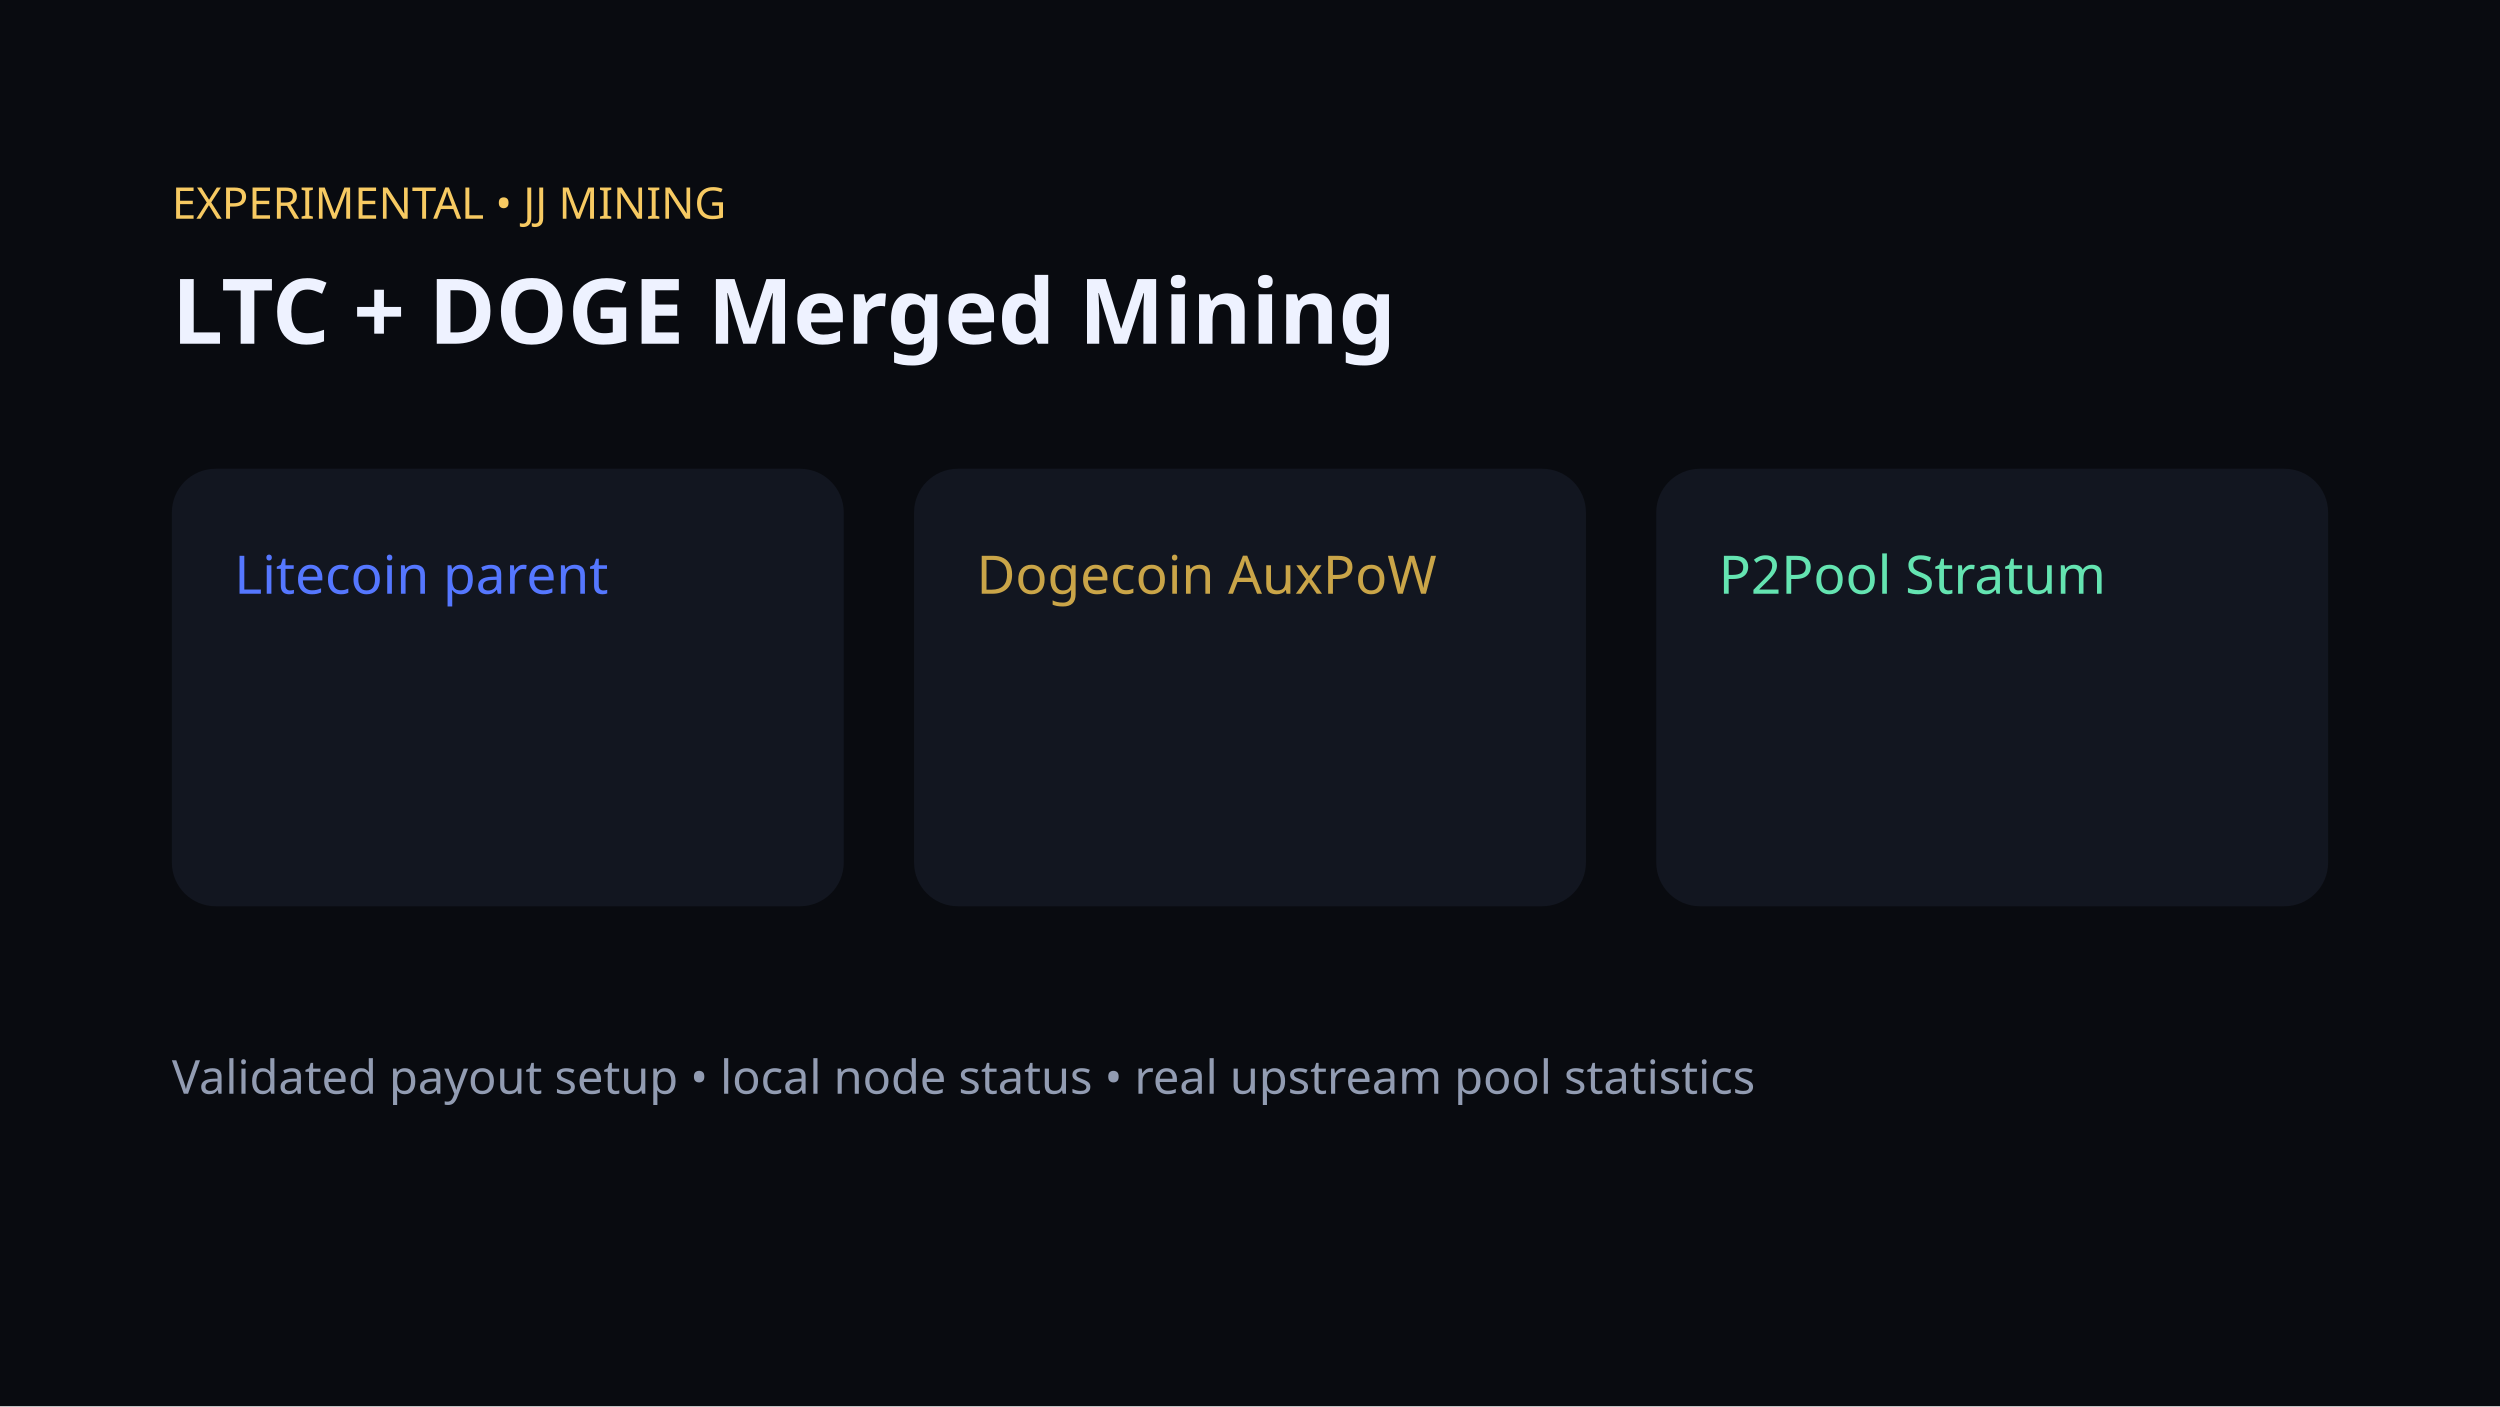
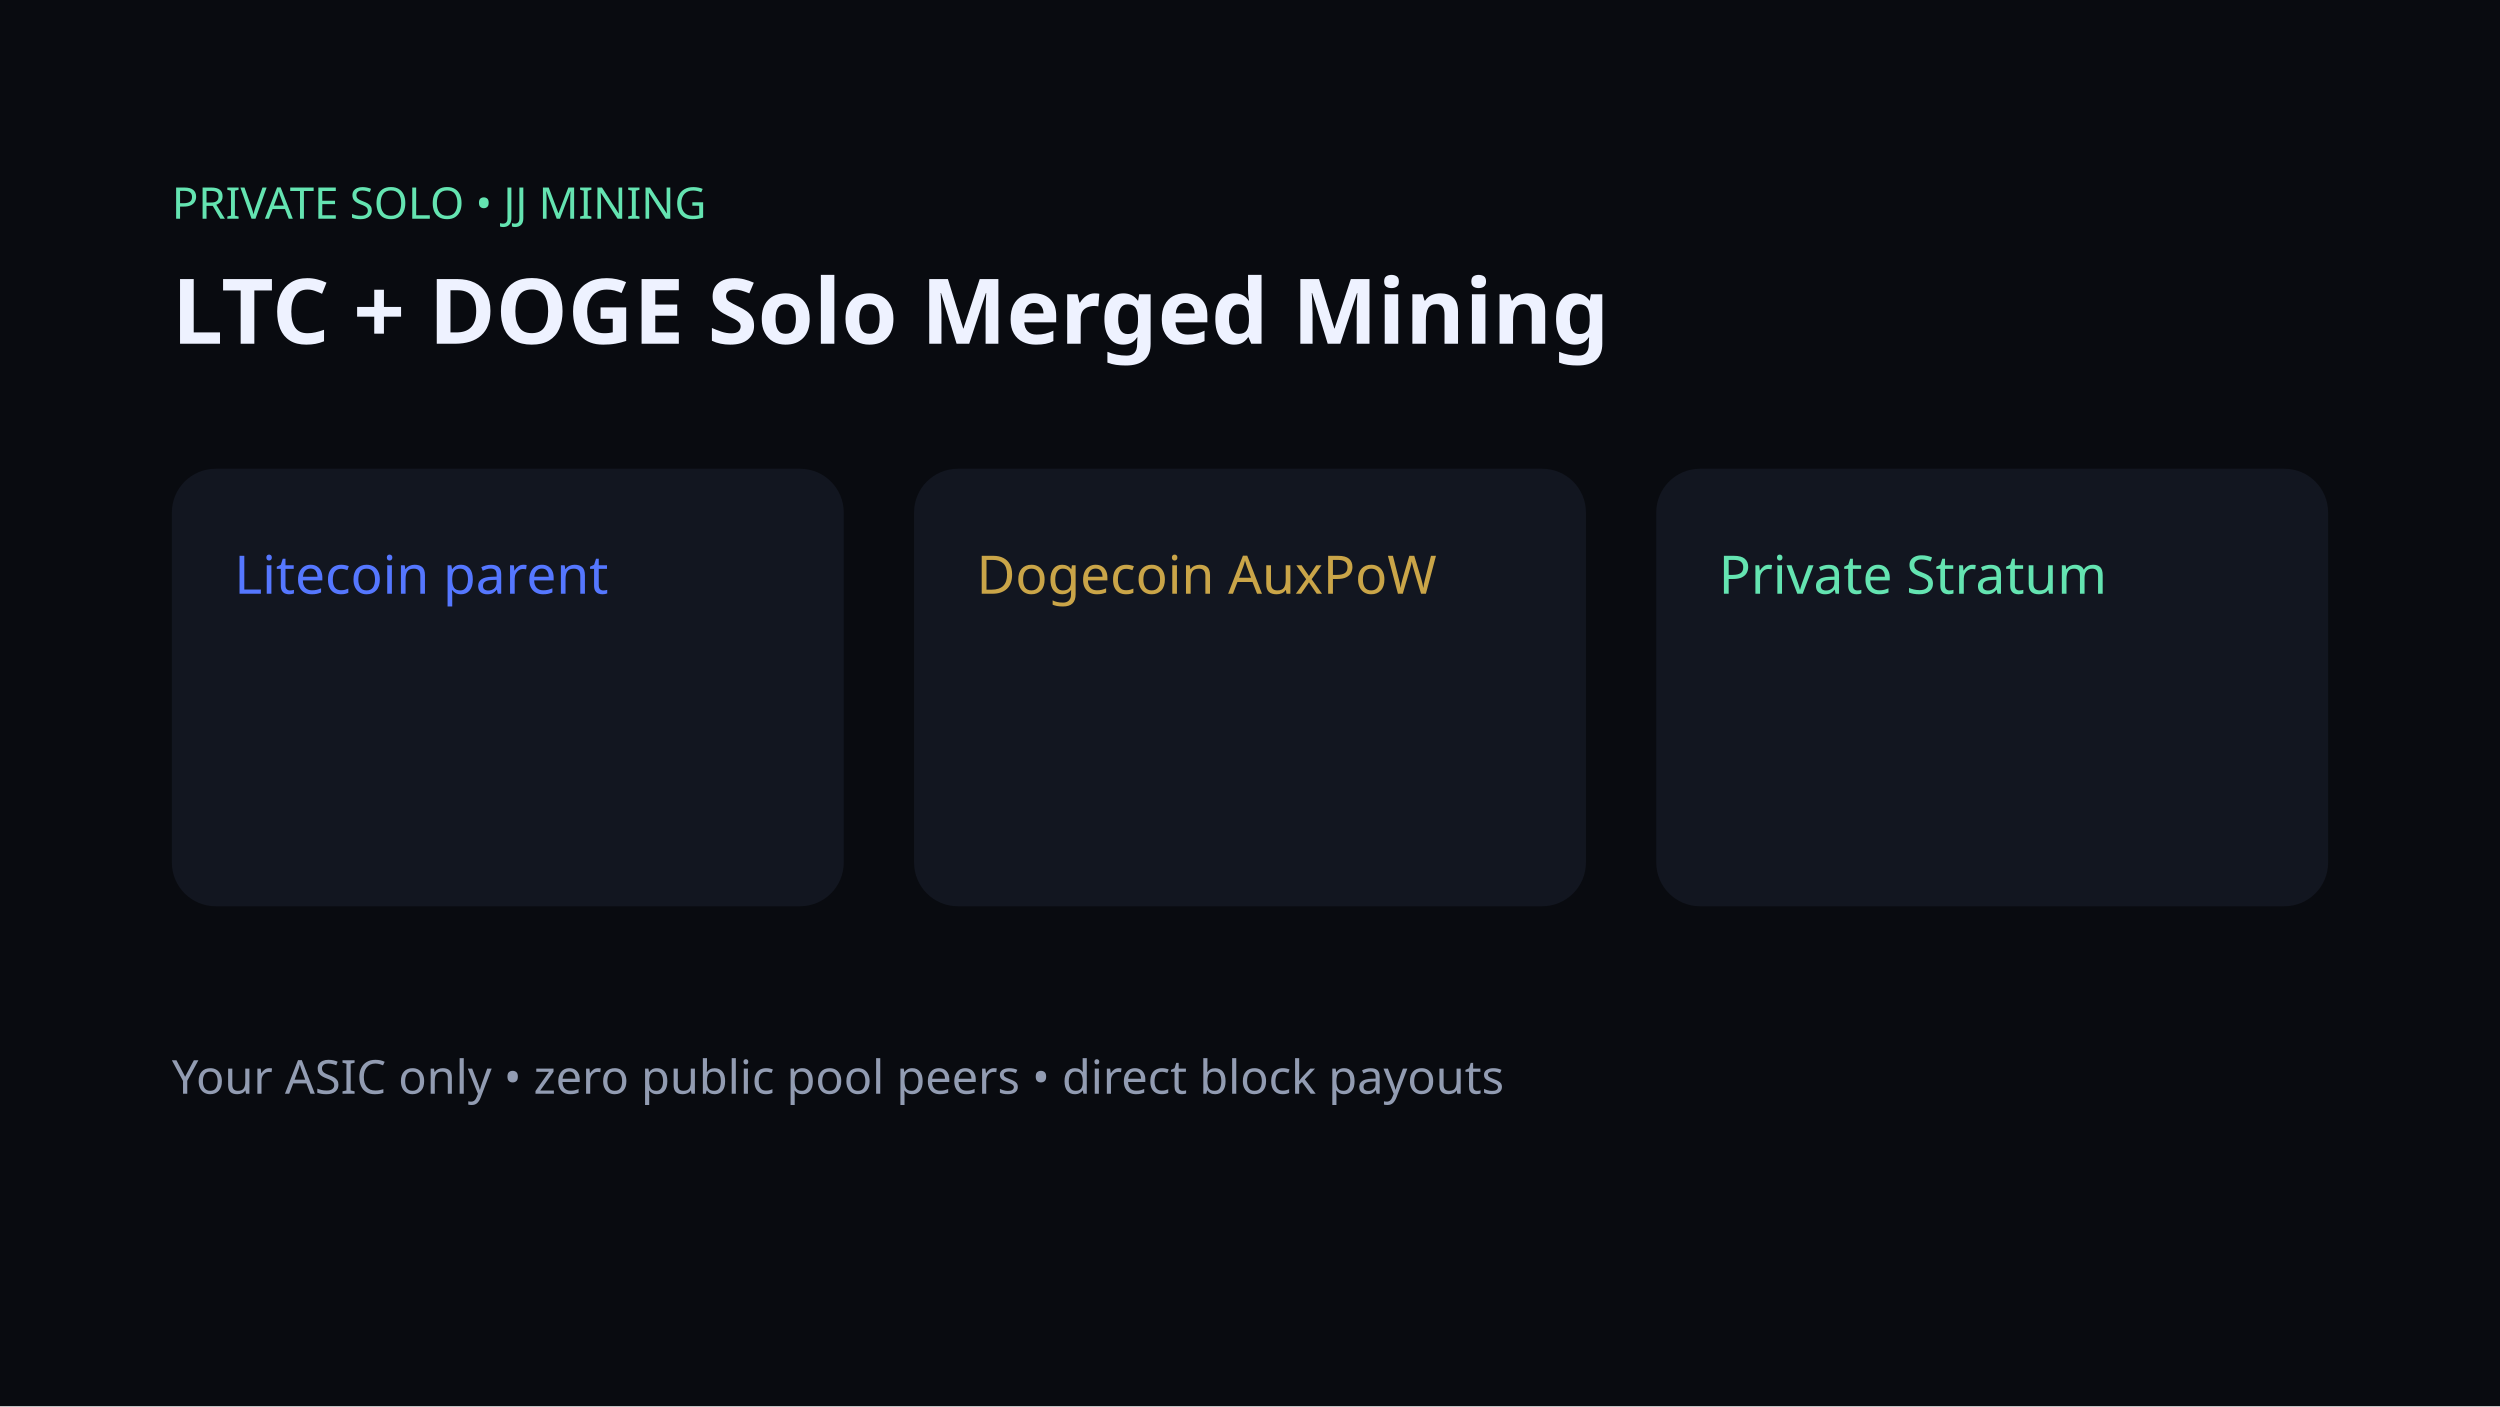
<svg xmlns="http://www.w3.org/2000/svg" width="1600" height="900">
  <rect width="1600" height="900" fill="#090b10" />
-   <text x="110" y="140" fill="#f7ca62" font-family="sans-serif" font-size="28">EXPERIMENTAL • JJ MINING</text>
-   <text x="110" y="220" fill="#eef2ff" font-family="sans-serif" font-size="58" font-weight="bold">LTC + DOGE Merged Mining</text>
+   <text x="110" y="140" fill="#64e4b1" font-family="sans-serif" font-size="28">PRIVATE SOLO • JJ MINING</text>
+   <text x="110" y="220" fill="#eef2ff" font-family="sans-serif" font-size="58" font-weight="bold">LTC + DOGE Solo Merged Mining</text>
  <rect x="110" y="300" width="430" height="280" rx="28" fill="#121620" />
  <rect x="585" y="300" width="430" height="280" rx="28" fill="#121620" />
  <rect x="1060" y="300" width="430" height="280" rx="28" fill="#121620" />
  <text x="150" y="380" fill="#5577ff" font-family="sans-serif" font-size="34">Litecoin parent</text>
  <text x="625" y="380" fill="#caa548" font-family="sans-serif" font-size="34">Dogecoin AuxPoW</text>
-   <text x="1100" y="380" fill="#64e4b1" font-family="sans-serif" font-size="34">P2Pool Stratum</text>
-   <text x="110" y="700" fill="#929cb2" font-family="sans-serif" font-size="30">Validated payout setup • local node status • real upstream pool statistics</text>
+   <text x="1100" y="380" fill="#64e4b1" font-family="sans-serif" font-size="34">Private Stratum</text>
+   <text x="110" y="700" fill="#929cb2" font-family="sans-serif" font-size="30">Your ASIC only • zero public pool peers • direct block payouts</text>
</svg>
